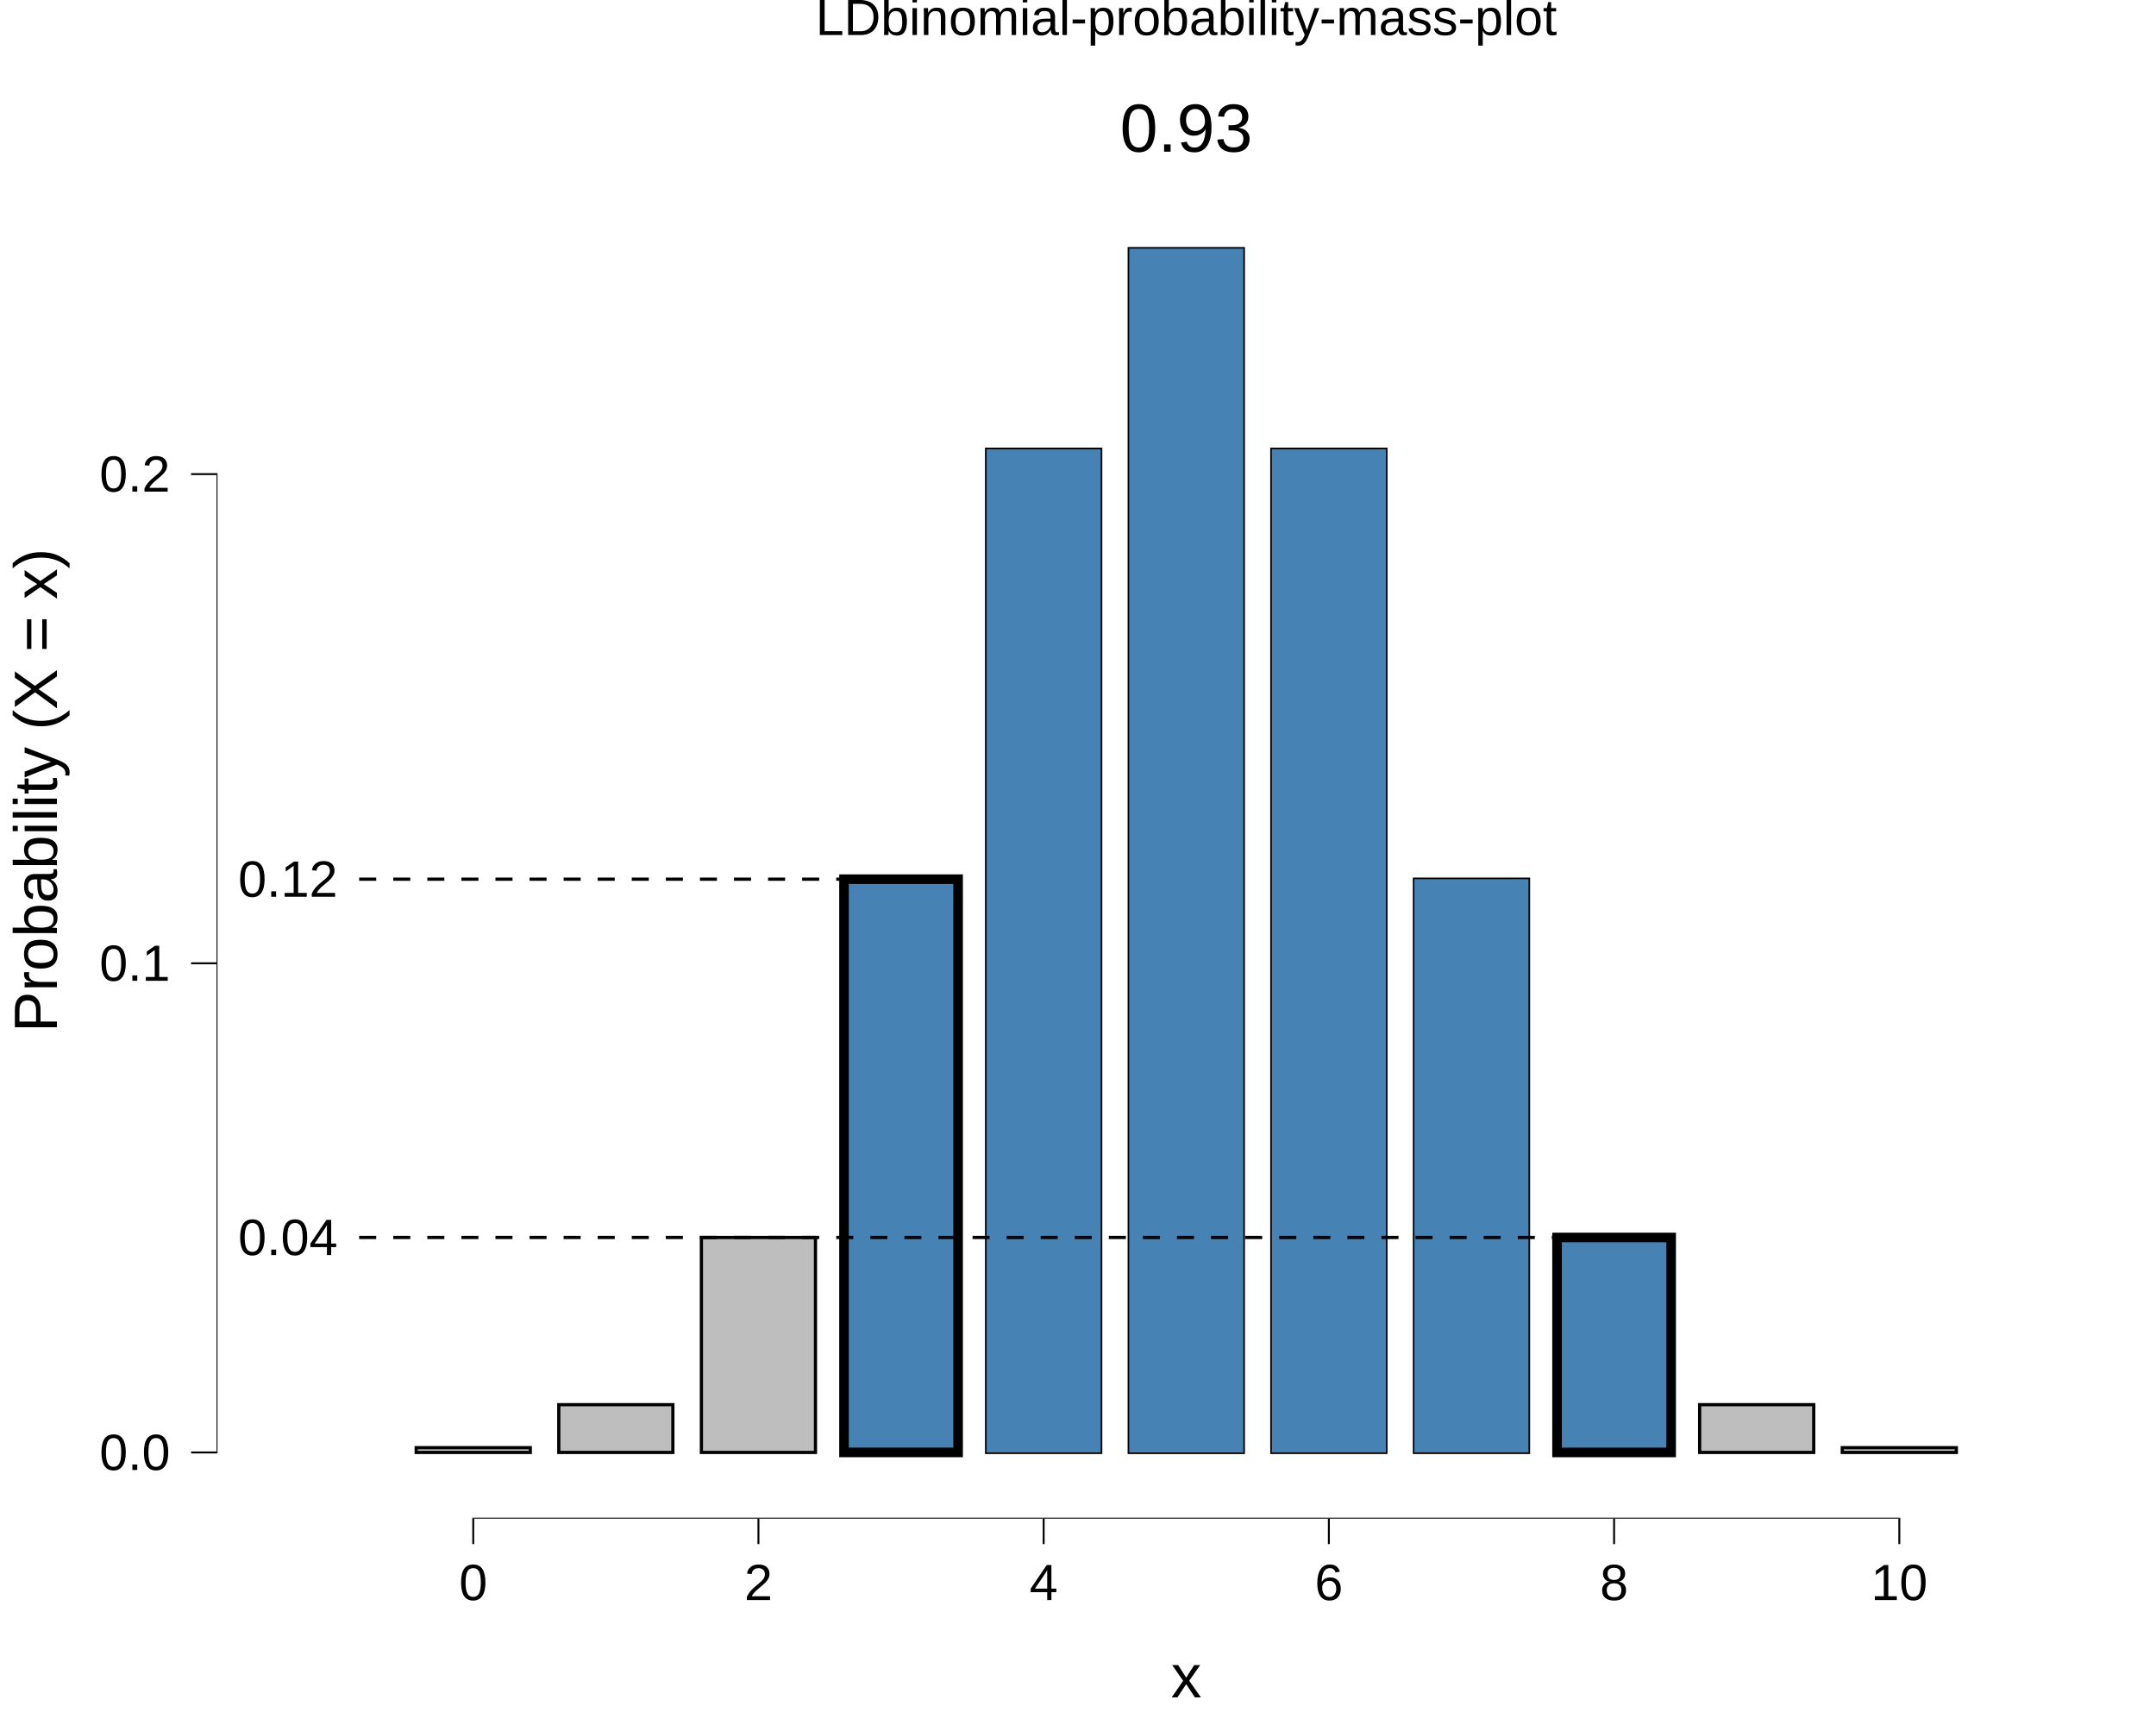
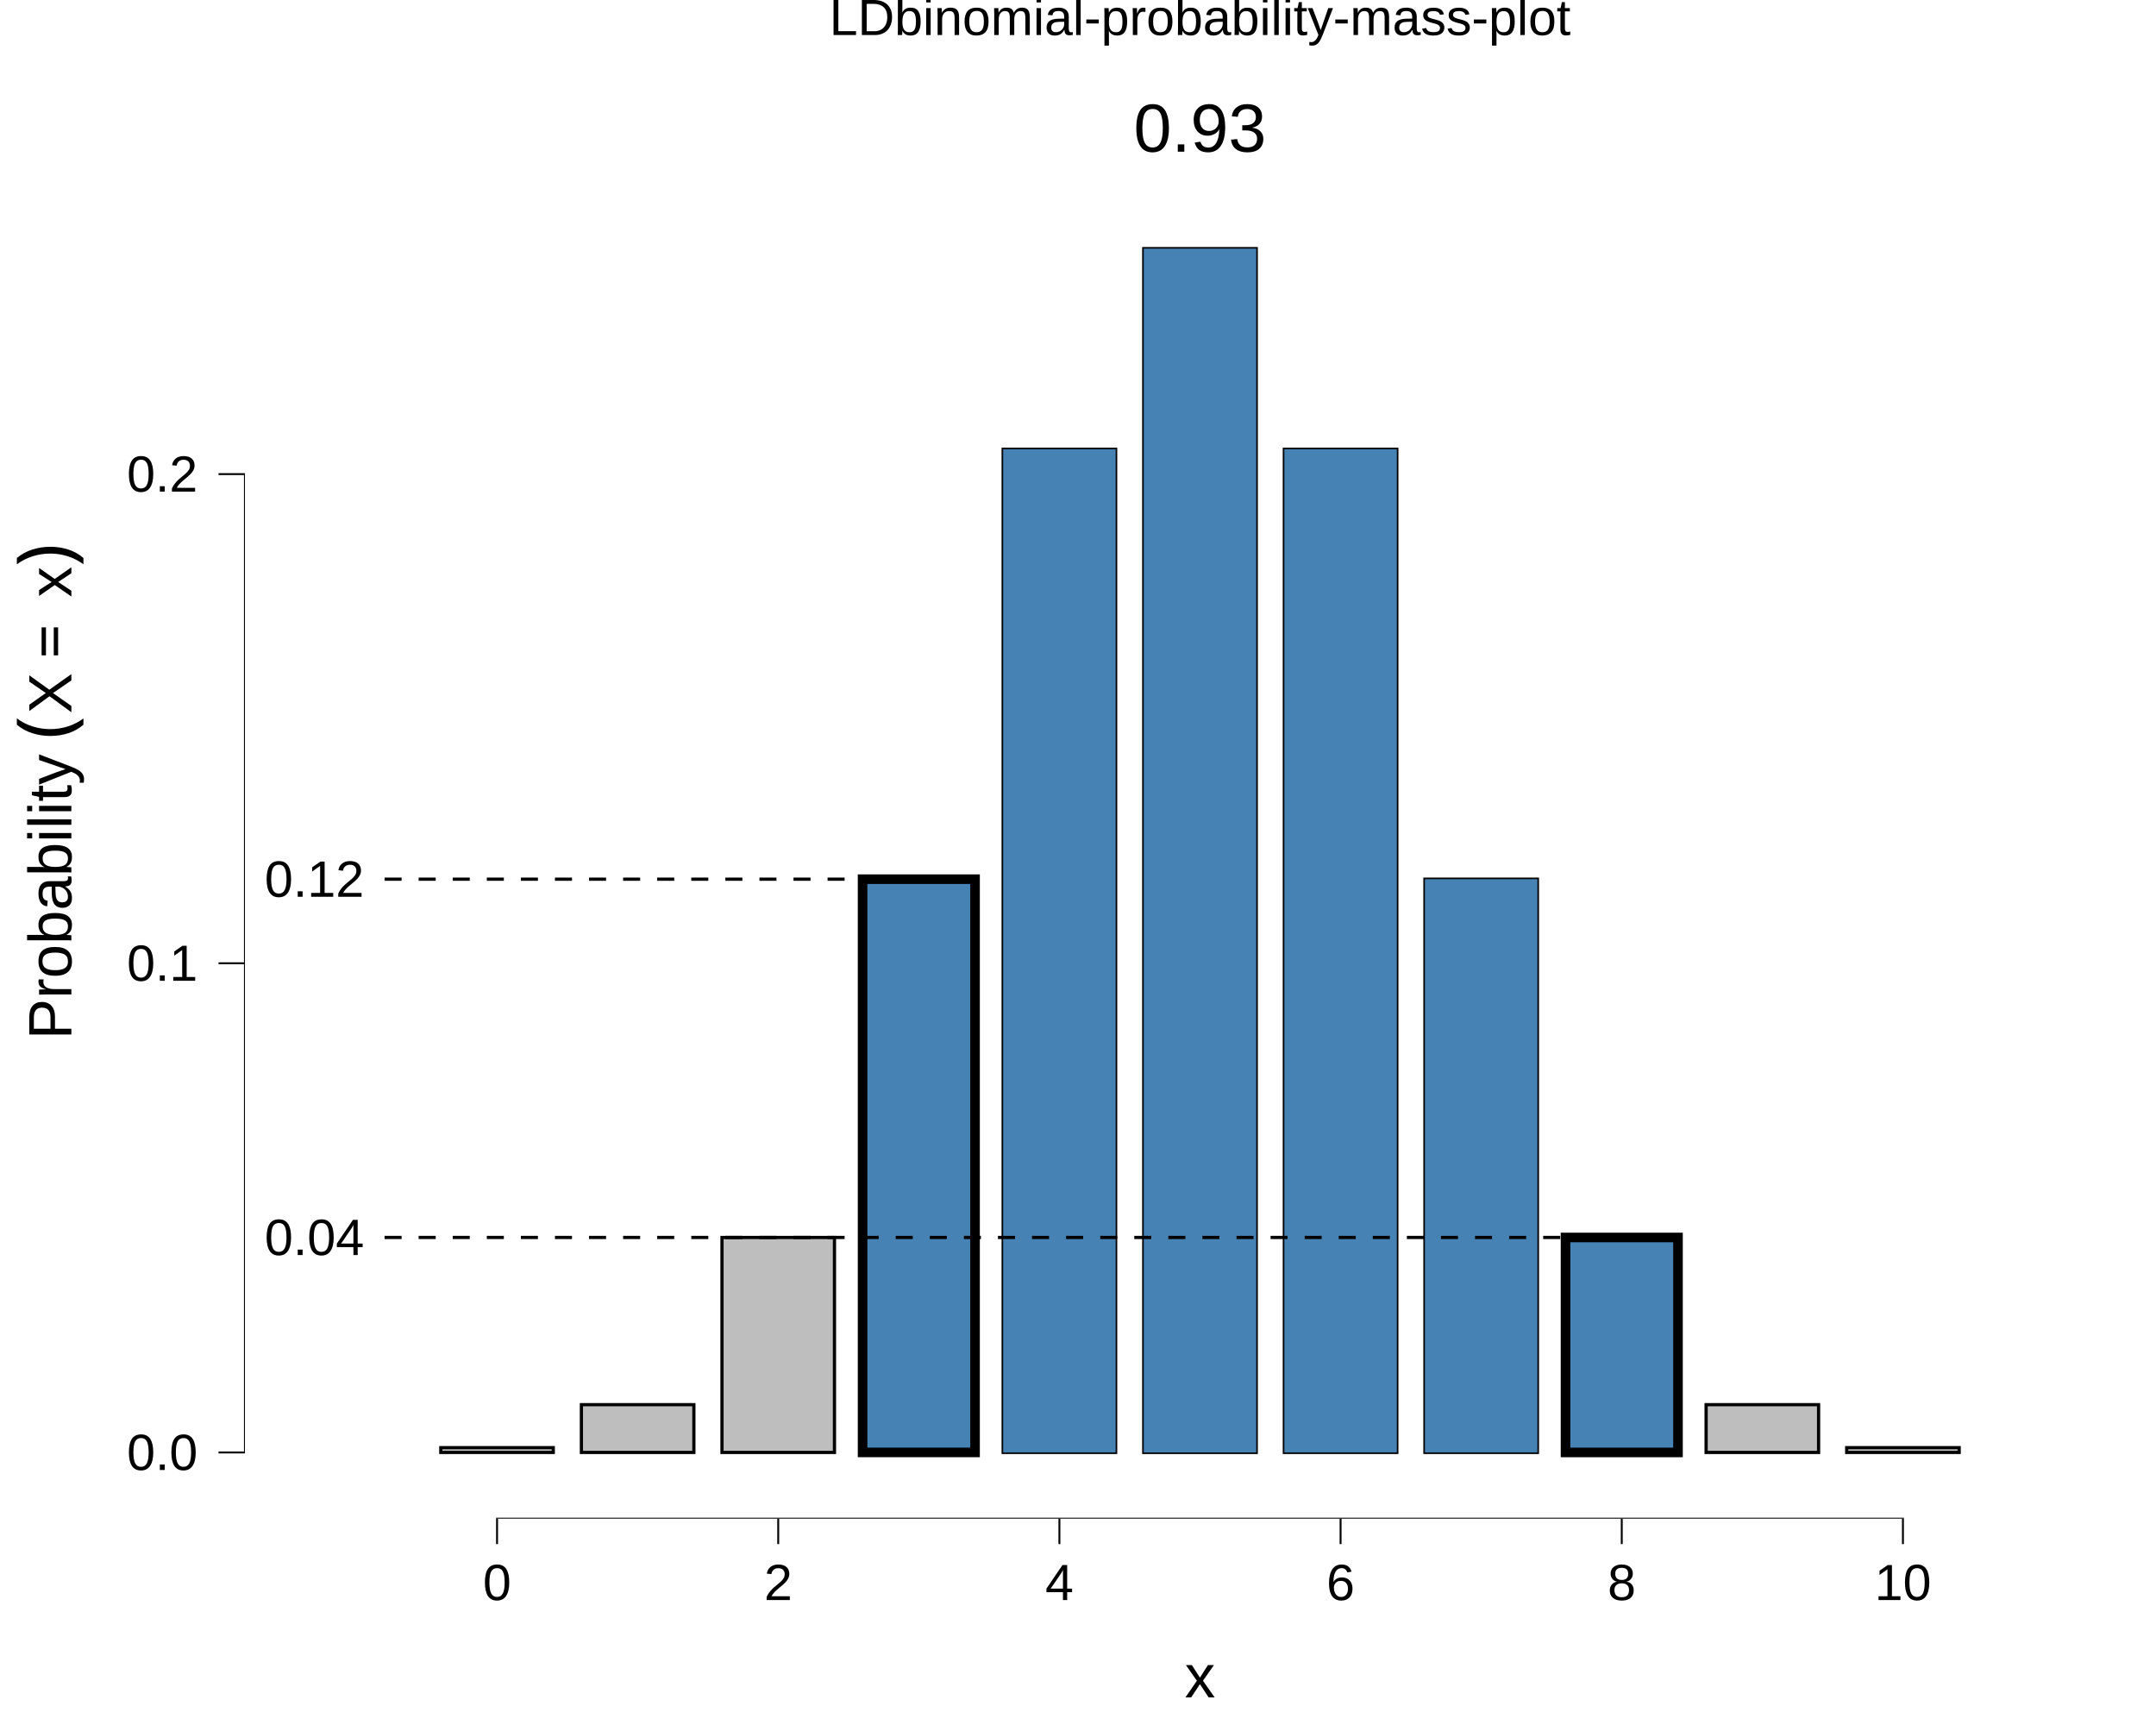
<svg xmlns="http://www.w3.org/2000/svg" viewBox="0 0 720.00 576.00">
  <defs>
    <style type="text/css">
    line, polyline, polygon, path, rect, circle {
      fill: none;
      stroke: #000000;
      stroke-linecap: round;
      stroke-linejoin: round;
      stroke-miterlimit: 10.00;
    }
  </style>
  </defs>
  <rect width="100%" height="100%" style="stroke: none; fill: #FFFFFF;" />
  <rect x="0.00" y="0.00" width="720.00" height="576.00" style="stroke-width: 10.67; stroke: none;" />
  <defs>
-     <clipPath id="cpNzIuMzF8NzIwLjAwfDUwNy4xMHwyMC43MQ==">
-       <rect x="72.31" y="20.71" width="647.69" height="486.38" />
+     <clipPath id="cpODEuNDh8NzIwLjAwfDUwNy4xMHwyMC43MQ==">
+       <rect x="81.48" y="20.71" width="638.52" height="486.38" />
    </clipPath>
  </defs>
-   <rect x="72.31" y="20.71" width="647.69" height="486.38" style="stroke-width: 10.67; stroke: none;" clip-path="url(#cpNzIuMzF8NzIwLjAwfDUwNy4xMHwyMC43MQ==)" />
-   <rect x="138.99" y="483.39" width="38.10" height="1.60" style="stroke-width: 1.07; stroke-linecap: square; stroke-linejoin: miter; fill: #BEBEBE;" clip-path="url(#cpNzIuMzF8NzIwLjAwfDUwNy4xMHwyMC43MQ==)" />
-   <rect x="186.61" y="469.04" width="38.10" height="15.95" style="stroke-width: 1.07; stroke-linecap: square; stroke-linejoin: miter; fill: #BEBEBE;" clip-path="url(#cpNzIuMzF8NzIwLjAwfDUwNy4xMHwyMC43MQ==)" />
-   <rect x="234.23" y="413.21" width="38.10" height="71.78" style="stroke-width: 1.07; stroke-linecap: square; stroke-linejoin: miter; fill: #BEBEBE;" clip-path="url(#cpNzIuMzF8NzIwLjAwfDUwNy4xMHwyMC43MQ==)" />
-   <rect x="281.86" y="293.57" width="38.10" height="191.41" style="stroke-width: 1.07; stroke-linecap: square; stroke-linejoin: miter; fill: #BEBEBE;" clip-path="url(#cpNzIuMzF8NzIwLjAwfDUwNy4xMHwyMC43MQ==)" />
-   <rect x="329.48" y="150.01" width="38.10" height="334.97" style="stroke-width: 1.07; stroke-linecap: square; stroke-linejoin: miter; fill: #BEBEBE;" clip-path="url(#cpNzIuMzF8NzIwLjAwfDUwNy4xMHwyMC43MQ==)" />
-   <rect x="377.11" y="83.02" width="38.10" height="401.97" style="stroke-width: 1.07; stroke-linecap: square; stroke-linejoin: miter; fill: #BEBEBE;" clip-path="url(#cpNzIuMzF8NzIwLjAwfDUwNy4xMHwyMC43MQ==)" />
-   <rect x="424.73" y="150.01" width="38.10" height="334.97" style="stroke-width: 1.07; stroke-linecap: square; stroke-linejoin: miter; fill: #BEBEBE;" clip-path="url(#cpNzIuMzF8NzIwLjAwfDUwNy4xMHwyMC43MQ==)" />
-   <rect x="472.35" y="293.57" width="38.10" height="191.41" style="stroke-width: 1.07; stroke-linecap: square; stroke-linejoin: miter; fill: #BEBEBE;" clip-path="url(#cpNzIuMzF8NzIwLjAwfDUwNy4xMHwyMC43MQ==)" />
-   <rect x="519.98" y="413.21" width="38.10" height="71.78" style="stroke-width: 1.07; stroke-linecap: square; stroke-linejoin: miter; fill: #BEBEBE;" clip-path="url(#cpNzIuMzF8NzIwLjAwfDUwNy4xMHwyMC43MQ==)" />
-   <rect x="567.60" y="469.04" width="38.10" height="15.95" style="stroke-width: 1.07; stroke-linecap: square; stroke-linejoin: miter; fill: #BEBEBE;" clip-path="url(#cpNzIuMzF8NzIwLjAwfDUwNy4xMHwyMC43MQ==)" />
-   <rect x="615.23" y="483.39" width="38.10" height="1.60" style="stroke-width: 1.07; stroke-linecap: square; stroke-linejoin: miter; fill: #BEBEBE;" clip-path="url(#cpNzIuMzF8NzIwLjAwfDUwNy4xMHwyMC43MQ==)" />
-   <rect x="281.86" y="293.57" width="38.10" height="191.41" style="stroke-width: 1.07; stroke: none; stroke-linecap: square; stroke-linejoin: miter; fill: #4682B4;" clip-path="url(#cpNzIuMzF8NzIwLjAwfDUwNy4xMHwyMC43MQ==)" />
-   <rect x="329.48" y="150.01" width="38.10" height="334.97" style="stroke-width: 1.07; stroke: none; stroke-linecap: square; stroke-linejoin: miter; fill: #4682B4;" clip-path="url(#cpNzIuMzF8NzIwLjAwfDUwNy4xMHwyMC43MQ==)" />
-   <rect x="377.11" y="83.02" width="38.10" height="401.97" style="stroke-width: 1.07; stroke: none; stroke-linecap: square; stroke-linejoin: miter; fill: #4682B4;" clip-path="url(#cpNzIuMzF8NzIwLjAwfDUwNy4xMHwyMC43MQ==)" />
-   <rect x="424.73" y="150.01" width="38.10" height="334.97" style="stroke-width: 1.07; stroke: none; stroke-linecap: square; stroke-linejoin: miter; fill: #4682B4;" clip-path="url(#cpNzIuMzF8NzIwLjAwfDUwNy4xMHwyMC43MQ==)" />
-   <rect x="472.35" y="293.57" width="38.10" height="191.41" style="stroke-width: 1.07; stroke: none; stroke-linecap: square; stroke-linejoin: miter; fill: #4682B4;" clip-path="url(#cpNzIuMzF8NzIwLjAwfDUwNy4xMHwyMC43MQ==)" />
-   <rect x="519.98" y="413.21" width="38.10" height="71.78" style="stroke-width: 1.07; stroke: none; stroke-linecap: square; stroke-linejoin: miter; fill: #4682B4;" clip-path="url(#cpNzIuMzF8NzIwLjAwfDUwNy4xMHwyMC43MQ==)" />
-   <g clip-path="url(#cpNzIuMzF8NzIwLjAwfDUwNy4xMHwyMC43MQ==)">
-     <text x="374.01" y="50.66" style="font-size: 22.76px; font-family: Liberation Sans;" textLength="44.30px" lengthAdjust="spacingAndGlyphs">0.93</text>
+   <rect x="81.48" y="20.71" width="638.52" height="486.38" style="stroke-width: 10.67; stroke: none;" clip-path="url(#cpODEuNDh8NzIwLjAwfDUwNy4xMHwyMC43MQ==)" />
+   <rect x="147.21" y="483.39" width="37.56" height="1.60" style="stroke-width: 1.07; stroke-linecap: square; stroke-linejoin: miter; fill: #BEBEBE;" clip-path="url(#cpODEuNDh8NzIwLjAwfDUwNy4xMHwyMC43MQ==)" />
+   <rect x="194.16" y="469.04" width="37.56" height="15.95" style="stroke-width: 1.07; stroke-linecap: square; stroke-linejoin: miter; fill: #BEBEBE;" clip-path="url(#cpODEuNDh8NzIwLjAwfDUwNy4xMHwyMC43MQ==)" />
+   <rect x="241.11" y="413.21" width="37.56" height="71.78" style="stroke-width: 1.07; stroke-linecap: square; stroke-linejoin: miter; fill: #BEBEBE;" clip-path="url(#cpODEuNDh8NzIwLjAwfDUwNy4xMHwyMC43MQ==)" />
+   <rect x="288.06" y="293.57" width="37.56" height="191.41" style="stroke-width: 1.07; stroke-linecap: square; stroke-linejoin: miter; fill: #BEBEBE;" clip-path="url(#cpODEuNDh8NzIwLjAwfDUwNy4xMHwyMC43MQ==)" />
+   <rect x="335.01" y="150.01" width="37.56" height="334.97" style="stroke-width: 1.07; stroke-linecap: square; stroke-linejoin: miter; fill: #BEBEBE;" clip-path="url(#cpODEuNDh8NzIwLjAwfDUwNy4xMHwyMC43MQ==)" />
+   <rect x="381.96" y="83.02" width="37.56" height="401.97" style="stroke-width: 1.07; stroke-linecap: square; stroke-linejoin: miter; fill: #BEBEBE;" clip-path="url(#cpODEuNDh8NzIwLjAwfDUwNy4xMHwyMC43MQ==)" />
+   <rect x="428.91" y="150.01" width="37.56" height="334.97" style="stroke-width: 1.07; stroke-linecap: square; stroke-linejoin: miter; fill: #BEBEBE;" clip-path="url(#cpODEuNDh8NzIwLjAwfDUwNy4xMHwyMC43MQ==)" />
+   <rect x="475.86" y="293.57" width="37.56" height="191.41" style="stroke-width: 1.07; stroke-linecap: square; stroke-linejoin: miter; fill: #BEBEBE;" clip-path="url(#cpODEuNDh8NzIwLjAwfDUwNy4xMHwyMC43MQ==)" />
+   <rect x="522.81" y="413.21" width="37.56" height="71.78" style="stroke-width: 1.07; stroke-linecap: square; stroke-linejoin: miter; fill: #BEBEBE;" clip-path="url(#cpODEuNDh8NzIwLjAwfDUwNy4xMHwyMC43MQ==)" />
+   <rect x="569.76" y="469.04" width="37.56" height="15.95" style="stroke-width: 1.07; stroke-linecap: square; stroke-linejoin: miter; fill: #BEBEBE;" clip-path="url(#cpODEuNDh8NzIwLjAwfDUwNy4xMHwyMC43MQ==)" />
+   <rect x="616.71" y="483.39" width="37.56" height="1.60" style="stroke-width: 1.07; stroke-linecap: square; stroke-linejoin: miter; fill: #BEBEBE;" clip-path="url(#cpODEuNDh8NzIwLjAwfDUwNy4xMHwyMC43MQ==)" />
+   <rect x="288.06" y="293.57" width="37.56" height="191.41" style="stroke-width: 1.07; stroke: none; stroke-linecap: square; stroke-linejoin: miter; fill: #4682B4;" clip-path="url(#cpODEuNDh8NzIwLjAwfDUwNy4xMHwyMC43MQ==)" />
+   <rect x="335.01" y="150.01" width="37.56" height="334.97" style="stroke-width: 1.07; stroke: none; stroke-linecap: square; stroke-linejoin: miter; fill: #4682B4;" clip-path="url(#cpODEuNDh8NzIwLjAwfDUwNy4xMHwyMC43MQ==)" />
+   <rect x="381.96" y="83.02" width="37.56" height="401.97" style="stroke-width: 1.07; stroke: none; stroke-linecap: square; stroke-linejoin: miter; fill: #4682B4;" clip-path="url(#cpODEuNDh8NzIwLjAwfDUwNy4xMHwyMC43MQ==)" />
+   <rect x="428.91" y="150.01" width="37.56" height="334.97" style="stroke-width: 1.07; stroke: none; stroke-linecap: square; stroke-linejoin: miter; fill: #4682B4;" clip-path="url(#cpODEuNDh8NzIwLjAwfDUwNy4xMHwyMC43MQ==)" />
+   <rect x="475.86" y="293.57" width="37.56" height="191.41" style="stroke-width: 1.07; stroke: none; stroke-linecap: square; stroke-linejoin: miter; fill: #4682B4;" clip-path="url(#cpODEuNDh8NzIwLjAwfDUwNy4xMHwyMC43MQ==)" />
+   <rect x="522.81" y="413.21" width="37.56" height="71.78" style="stroke-width: 1.07; stroke: none; stroke-linecap: square; stroke-linejoin: miter; fill: #4682B4;" clip-path="url(#cpODEuNDh8NzIwLjAwfDUwNy4xMHwyMC43MQ==)" />
+   <g clip-path="url(#cpODEuNDh8NzIwLjAwfDUwNy4xMHwyMC43MQ==)">
+     <text x="378.59" y="50.66" style="font-size: 22.76px; font-family: Liberation Sans;" textLength="44.30px" lengthAdjust="spacingAndGlyphs">0.93</text>
  </g>
-   <rect x="281.86" y="293.57" width="38.10" height="191.41" style="stroke-width: 3.20; stroke-linecap: square; stroke-linejoin: miter;" clip-path="url(#cpNzIuMzF8NzIwLjAwfDUwNy4xMHwyMC43MQ==)" />
-   <rect x="519.98" y="413.21" width="38.10" height="71.78" style="stroke-width: 3.20; stroke-linecap: square; stroke-linejoin: miter;" clip-path="url(#cpNzIuMzF8NzIwLjAwfDUwNy4xMHwyMC43MQ==)" />
-   <line x1="119.94" y1="293.57" x2="300.91" y2="293.57" style="stroke-width: 1.07; stroke-dasharray: 5.69,5.69; stroke-linecap: butt;" clip-path="url(#cpNzIuMzF8NzIwLjAwfDUwNy4xMHwyMC43MQ==)" />
-   <line x1="119.94" y1="413.21" x2="539.03" y2="413.21" style="stroke-width: 1.07; stroke-dasharray: 5.69,5.69; stroke-linecap: butt;" clip-path="url(#cpNzIuMzF8NzIwLjAwfDUwNy4xMHwyMC43MQ==)" />
-   <g clip-path="url(#cpNzIuMzF8NzIwLjAwfDUwNy4xMHwyMC43MQ==)">
-     <text x="79.53" y="299.44" style="font-size: 17.07px; font-family: Liberation Sans;" textLength="33.19px" lengthAdjust="spacingAndGlyphs">0.12</text>
+   <rect x="288.06" y="293.57" width="37.56" height="191.41" style="stroke-width: 3.20; stroke-linecap: square; stroke-linejoin: miter;" clip-path="url(#cpODEuNDh8NzIwLjAwfDUwNy4xMHwyMC43MQ==)" />
+   <rect x="522.81" y="413.21" width="37.56" height="71.78" style="stroke-width: 3.20; stroke-linecap: square; stroke-linejoin: miter;" clip-path="url(#cpODEuNDh8NzIwLjAwfDUwNy4xMHwyMC43MQ==)" />
+   <line x1="128.43" y1="293.57" x2="306.84" y2="293.57" style="stroke-width: 1.07; stroke-dasharray: 5.69,5.69; stroke-linecap: butt;" clip-path="url(#cpODEuNDh8NzIwLjAwfDUwNy4xMHwyMC43MQ==)" />
+   <line x1="128.43" y1="413.21" x2="541.59" y2="413.21" style="stroke-width: 1.07; stroke-dasharray: 5.69,5.69; stroke-linecap: butt;" clip-path="url(#cpODEuNDh8NzIwLjAwfDUwNy4xMHwyMC43MQ==)" />
+   <g clip-path="url(#cpODEuNDh8NzIwLjAwfDUwNy4xMHwyMC43MQ==)">
+     <text x="88.37" y="299.44" style="font-size: 17.07px; font-family: Liberation Sans;" textLength="33.19px" lengthAdjust="spacingAndGlyphs">0.12</text>
  </g>
-   <g clip-path="url(#cpNzIuMzF8NzIwLjAwfDUwNy4xMHwyMC43MQ==)">
-     <text x="79.53" y="419.08" style="font-size: 17.07px; font-family: Liberation Sans;" textLength="33.19px" lengthAdjust="spacingAndGlyphs">0.04</text>
+   <g clip-path="url(#cpODEuNDh8NzIwLjAwfDUwNy4xMHwyMC43MQ==)">
+     <text x="88.37" y="419.08" style="font-size: 17.07px; font-family: Liberation Sans;" textLength="33.19px" lengthAdjust="spacingAndGlyphs">0.04</text>
  </g>
-   <line x1="157.72" y1="507.10" x2="634.60" y2="507.10" style="stroke-width: 0.64; stroke-linecap: butt;" clip-path="url(#cpNzIuMzF8NzIwLjAwfDUwNy4xMHwyMC43MQ==)" />
-   <line x1="72.31" y1="485.31" x2="72.31" y2="157.99" style="stroke-width: 0.64; stroke-linecap: butt;" clip-path="url(#cpNzIuMzF8NzIwLjAwfDUwNy4xMHwyMC43MQ==)" />
-   <rect x="72.31" y="20.71" width="647.69" height="486.38" style="stroke-width: 0.00; stroke: none;" clip-path="url(#cpNzIuMzF8NzIwLjAwfDUwNy4xMHwyMC43MQ==)" />
+   <line x1="165.67" y1="507.10" x2="635.81" y2="507.10" style="stroke-width: 0.64; stroke-linecap: butt;" clip-path="url(#cpODEuNDh8NzIwLjAwfDUwNy4xMHwyMC43MQ==)" />
+   <line x1="81.48" y1="485.31" x2="81.48" y2="157.99" style="stroke-width: 0.64; stroke-linecap: butt;" clip-path="url(#cpODEuNDh8NzIwLjAwfDUwNy4xMHwyMC43MQ==)" />
+   <rect x="81.48" y="20.71" width="638.52" height="486.38" style="stroke-width: 0.00; stroke: none;" clip-path="url(#cpODEuNDh8NzIwLjAwfDUwNy4xMHwyMC43MQ==)" />
  <defs>
    <clipPath id="cpMC4wMHw3MjAuMDB8NTc2LjAwfDAuMDA=">
      <rect x="0.00" y="0.00" width="720.00" height="576.00" />
    </clipPath>
  </defs>
-   <polyline points="72.31,507.10 72.31,20.71 " style="stroke-width: 0.00; stroke: none; stroke-linecap: butt;" clip-path="url(#cpMC4wMHw3MjAuMDB8NTc2LjAwfDAuMDA=)" />
+   <polyline points="81.48,507.10 81.48,20.71 " style="stroke-width: 0.00; stroke: none; stroke-linecap: butt;" clip-path="url(#cpMC4wMHw3MjAuMDB8NTc2LjAwfDAuMDA=)" />
  <g clip-path="url(#cpMC4wMHw3MjAuMDB8NTc2LjAwfDAuMDA=)">
-     <text x="33.21" y="490.84" style="font-size: 17.00px; font-family: Liberation Sans;" textLength="23.62px" lengthAdjust="spacingAndGlyphs">0.0</text>
+     <text x="42.38" y="490.84" style="font-size: 17.00px; font-family: Liberation Sans;" textLength="23.62px" lengthAdjust="spacingAndGlyphs">0.0</text>
  </g>
  <g clip-path="url(#cpMC4wMHw3MjAuMDB8NTc2LjAwfDAuMDA=)">
-     <text x="33.21" y="327.50" style="font-size: 17.00px; font-family: Liberation Sans;" textLength="23.62px" lengthAdjust="spacingAndGlyphs">0.1</text>
+     <text x="42.38" y="327.50" style="font-size: 17.00px; font-family: Liberation Sans;" textLength="23.62px" lengthAdjust="spacingAndGlyphs">0.1</text>
  </g>
  <g clip-path="url(#cpMC4wMHw3MjAuMDB8NTc2LjAwfDAuMDA=)">
-     <text x="33.21" y="164.16" style="font-size: 17.00px; font-family: Liberation Sans;" textLength="23.62px" lengthAdjust="spacingAndGlyphs">0.2</text>
+     <text x="42.38" y="164.16" style="font-size: 17.00px; font-family: Liberation Sans;" textLength="23.62px" lengthAdjust="spacingAndGlyphs">0.2</text>
  </g>
-   <polyline points="63.81,484.99 72.31,484.99 " style="stroke-width: 0.64; stroke-linecap: butt;" clip-path="url(#cpMC4wMHw3MjAuMDB8NTc2LjAwfDAuMDA=)" />
-   <polyline points="63.81,321.65 72.31,321.65 " style="stroke-width: 0.64; stroke-linecap: butt;" clip-path="url(#cpMC4wMHw3MjAuMDB8NTc2LjAwfDAuMDA=)" />
-   <polyline points="63.81,158.31 72.31,158.31 " style="stroke-width: 0.64; stroke-linecap: butt;" clip-path="url(#cpMC4wMHw3MjAuMDB8NTc2LjAwfDAuMDA=)" />
-   <polyline points="72.31,507.10 720.00,507.10 " style="stroke-width: 0.00; stroke: none; stroke-linecap: butt;" clip-path="url(#cpMC4wMHw3MjAuMDB8NTc2LjAwfDAuMDA=)" />
-   <polyline points="158.04,515.60 158.04,507.10 " style="stroke-width: 0.64; stroke-linecap: butt;" clip-path="url(#cpMC4wMHw3MjAuMDB8NTc2LjAwfDAuMDA=)" />
-   <polyline points="253.28,515.60 253.28,507.10 " style="stroke-width: 0.64; stroke-linecap: butt;" clip-path="url(#cpMC4wMHw3MjAuMDB8NTc2LjAwfDAuMDA=)" />
-   <polyline points="348.53,515.60 348.53,507.10 " style="stroke-width: 0.64; stroke-linecap: butt;" clip-path="url(#cpMC4wMHw3MjAuMDB8NTc2LjAwfDAuMDA=)" />
-   <polyline points="443.78,515.60 443.78,507.10 " style="stroke-width: 0.64; stroke-linecap: butt;" clip-path="url(#cpMC4wMHw3MjAuMDB8NTc2LjAwfDAuMDA=)" />
-   <polyline points="539.03,515.60 539.03,507.10 " style="stroke-width: 0.64; stroke-linecap: butt;" clip-path="url(#cpMC4wMHw3MjAuMDB8NTc2LjAwfDAuMDA=)" />
-   <polyline points="634.28,515.60 634.28,507.10 " style="stroke-width: 0.64; stroke-linecap: butt;" clip-path="url(#cpMC4wMHw3MjAuMDB8NTc2LjAwfDAuMDA=)" />
+   <polyline points="72.98,484.99 81.48,484.99 " style="stroke-width: 0.64; stroke-linecap: butt;" clip-path="url(#cpMC4wMHw3MjAuMDB8NTc2LjAwfDAuMDA=)" />
+   <polyline points="72.98,321.65 81.48,321.65 " style="stroke-width: 0.64; stroke-linecap: butt;" clip-path="url(#cpMC4wMHw3MjAuMDB8NTc2LjAwfDAuMDA=)" />
+   <polyline points="72.98,158.31 81.48,158.31 " style="stroke-width: 0.64; stroke-linecap: butt;" clip-path="url(#cpMC4wMHw3MjAuMDB8NTc2LjAwfDAuMDA=)" />
+   <polyline points="81.48,507.10 720.00,507.10 " style="stroke-width: 0.00; stroke: none; stroke-linecap: butt;" clip-path="url(#cpMC4wMHw3MjAuMDB8NTc2LjAwfDAuMDA=)" />
+   <polyline points="165.99,515.60 165.99,507.10 " style="stroke-width: 0.64; stroke-linecap: butt;" clip-path="url(#cpMC4wMHw3MjAuMDB8NTc2LjAwfDAuMDA=)" />
+   <polyline points="259.89,515.60 259.89,507.10 " style="stroke-width: 0.64; stroke-linecap: butt;" clip-path="url(#cpMC4wMHw3MjAuMDB8NTc2LjAwfDAuMDA=)" />
+   <polyline points="353.79,515.60 353.79,507.10 " style="stroke-width: 0.64; stroke-linecap: butt;" clip-path="url(#cpMC4wMHw3MjAuMDB8NTc2LjAwfDAuMDA=)" />
+   <polyline points="447.69,515.60 447.69,507.10 " style="stroke-width: 0.64; stroke-linecap: butt;" clip-path="url(#cpMC4wMHw3MjAuMDB8NTc2LjAwfDAuMDA=)" />
+   <polyline points="541.59,515.60 541.59,507.10 " style="stroke-width: 0.64; stroke-linecap: butt;" clip-path="url(#cpMC4wMHw3MjAuMDB8NTc2LjAwfDAuMDA=)" />
+   <polyline points="635.49,515.60 635.49,507.10 " style="stroke-width: 0.64; stroke-linecap: butt;" clip-path="url(#cpMC4wMHw3MjAuMDB8NTc2LjAwfDAuMDA=)" />
  <g clip-path="url(#cpMC4wMHw3MjAuMDB8NTc2LjAwfDAuMDA=)">
-     <text x="153.31" y="534.28" style="font-size: 17.00px; font-family: Liberation Sans;" textLength="9.45px" lengthAdjust="spacingAndGlyphs">0</text>
+     <text x="161.27" y="534.28" style="font-size: 17.00px; font-family: Liberation Sans;" textLength="9.45px" lengthAdjust="spacingAndGlyphs">0</text>
  </g>
  <g clip-path="url(#cpMC4wMHw3MjAuMDB8NTc2LjAwfDAuMDA=)">
-     <text x="248.56" y="534.28" style="font-size: 17.00px; font-family: Liberation Sans;" textLength="9.45px" lengthAdjust="spacingAndGlyphs">2</text>
+     <text x="255.17" y="534.28" style="font-size: 17.00px; font-family: Liberation Sans;" textLength="9.45px" lengthAdjust="spacingAndGlyphs">2</text>
  </g>
  <g clip-path="url(#cpMC4wMHw3MjAuMDB8NTc2LjAwfDAuMDA=)">
-     <text x="343.81" y="534.28" style="font-size: 17.00px; font-family: Liberation Sans;" textLength="9.45px" lengthAdjust="spacingAndGlyphs">4</text>
+     <text x="349.07" y="534.28" style="font-size: 17.00px; font-family: Liberation Sans;" textLength="9.45px" lengthAdjust="spacingAndGlyphs">4</text>
  </g>
  <g clip-path="url(#cpMC4wMHw3MjAuMDB8NTc2LjAwfDAuMDA=)">
-     <text x="439.05" y="534.28" style="font-size: 17.00px; font-family: Liberation Sans;" textLength="9.45px" lengthAdjust="spacingAndGlyphs">6</text>
+     <text x="442.97" y="534.28" style="font-size: 17.00px; font-family: Liberation Sans;" textLength="9.45px" lengthAdjust="spacingAndGlyphs">6</text>
  </g>
  <g clip-path="url(#cpMC4wMHw3MjAuMDB8NTc2LjAwfDAuMDA=)">
-     <text x="534.30" y="534.28" style="font-size: 17.00px; font-family: Liberation Sans;" textLength="9.45px" lengthAdjust="spacingAndGlyphs">8</text>
+     <text x="536.86" y="534.28" style="font-size: 17.00px; font-family: Liberation Sans;" textLength="9.45px" lengthAdjust="spacingAndGlyphs">8</text>
  </g>
  <g clip-path="url(#cpMC4wMHw3MjAuMDB8NTc2LjAwfDAuMDA=)">
-     <text x="624.82" y="534.28" style="font-size: 17.00px; font-family: Liberation Sans;" textLength="18.91px" lengthAdjust="spacingAndGlyphs">10</text>
+     <text x="626.04" y="534.28" style="font-size: 17.00px; font-family: Liberation Sans;" textLength="18.91px" lengthAdjust="spacingAndGlyphs">10</text>
  </g>
  <g clip-path="url(#cpMC4wMHw3MjAuMDB8NTc2LjAwfDAuMDA=)">
-     <text x="391.05" y="566.78" style="font-size: 20.40px; font-family: Liberation Sans;" textLength="10.20px" lengthAdjust="spacingAndGlyphs">x</text>
+     <text x="395.64" y="566.78" style="font-size: 20.40px; font-family: Liberation Sans;" textLength="10.20px" lengthAdjust="spacingAndGlyphs">x</text>
  </g>
  <g clip-path="url(#cpMC4wMHw3MjAuMDB8NTc2LjAwfDAuMDA=)">
-     <text transform="translate(19.01,344.68) rotate(-90)" style="font-size: 20.40px; font-family: Liberation Sans;" textLength="161.55px" lengthAdjust="spacingAndGlyphs">Probability (X = x)</text>
+     <text transform="translate(23.83,347.09) rotate(-90)" style="font-size: 20.40px; font-family: Liberation Sans;" textLength="95.23px" lengthAdjust="spacingAndGlyphs">Probability</text>
  </g>
  <g clip-path="url(#cpMC4wMHw3MjAuMDB8NTc2LjAwfDAuMDA=)">
-     <text x="272.40" y="11.70" style="font-size: 17.00px; font-family: Liberation Sans;" textLength="247.52px" lengthAdjust="spacingAndGlyphs">LDbinomial-probability-mass-plot</text>
+     <text transform="translate(23.83,251.86) rotate(-90)" style="font-size: 20.40px; font-family: Symbola;" textLength="5.09px" lengthAdjust="spacingAndGlyphs"> </text>
+   </g>
+   <g clip-path="url(#cpMC4wMHw3MjAuMDB8NTc2LjAwfDAuMDA=)">
+     <text transform="translate(23.83,246.76) rotate(-90)" style="font-size: 25.50px; font-family: Symbola;" textLength="8.48px" lengthAdjust="spacingAndGlyphs">(</text>
+   </g>
+   <g clip-path="url(#cpMC4wMHw3MjAuMDB8NTc2LjAwfDAuMDA=)">
+     <text transform="translate(23.83,238.28) rotate(-90)" style="font-size: 20.40px; font-family: Liberation Sans;" textLength="13.59px" lengthAdjust="spacingAndGlyphs">X</text>
+   </g>
+   <g clip-path="url(#cpMC4wMHw3MjAuMDB8NTc2LjAwfDAuMDA=)">
+     <text transform="translate(23.83,219.97) rotate(-90)" style="font-size: 20.40px; font-family: Symbola;" textLength="15.84px" lengthAdjust="spacingAndGlyphs">=</text>
+   </g>
+   <g clip-path="url(#cpMC4wMHw3MjAuMDB8NTc2LjAwfDAuMDA=)">
+     <text transform="translate(23.83,199.41) rotate(-90)" style="font-size: 20.40px; font-family: Liberation Sans;" textLength="10.20px" lengthAdjust="spacingAndGlyphs">x</text>
+   </g>
+   <g clip-path="url(#cpMC4wMHw3MjAuMDB8NTc2LjAwfDAuMDA=)">
+     <text transform="translate(23.83,189.20) rotate(-90)" style="font-size: 25.50px; font-family: Symbola;" textLength="8.48px" lengthAdjust="spacingAndGlyphs">)</text>
+   </g>
+   <g clip-path="url(#cpMC4wMHw3MjAuMDB8NTc2LjAwfDAuMDA=)">
+     <text x="276.98" y="11.70" style="font-size: 17.00px; font-family: Liberation Sans;" textLength="247.52px" lengthAdjust="spacingAndGlyphs">LDbinomial-probability-mass-plot</text>
  </g>
</svg>
